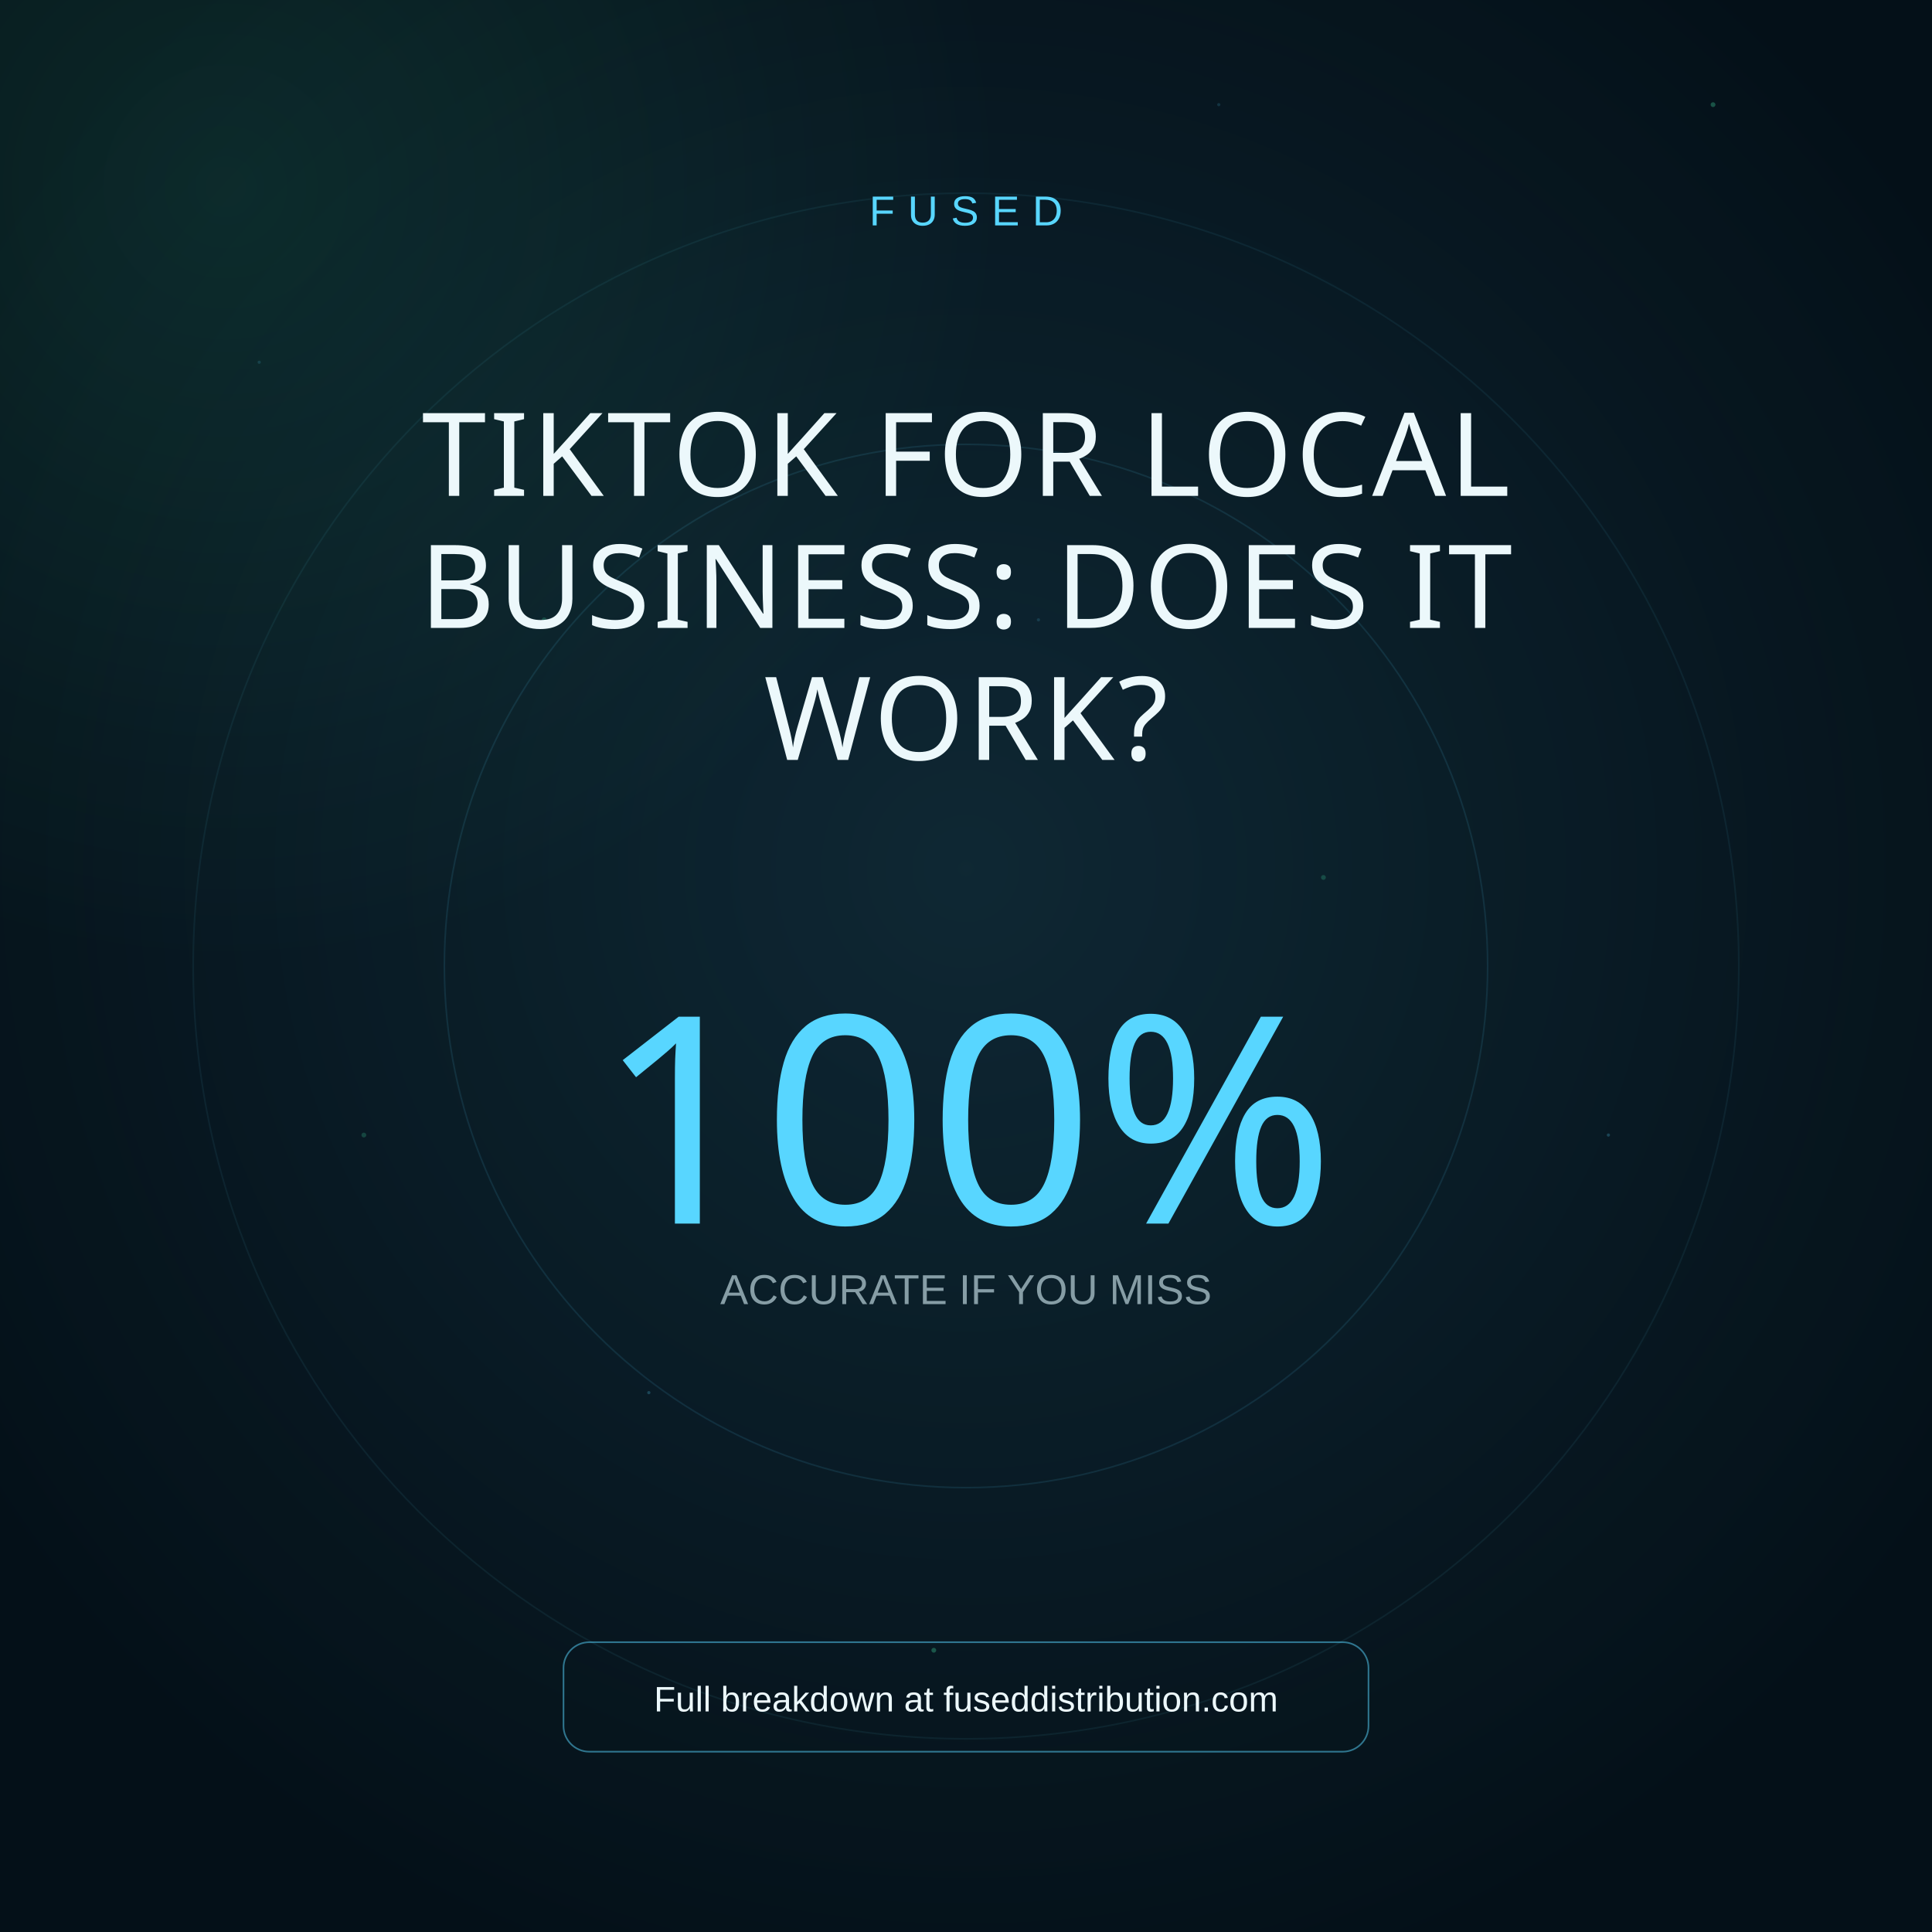
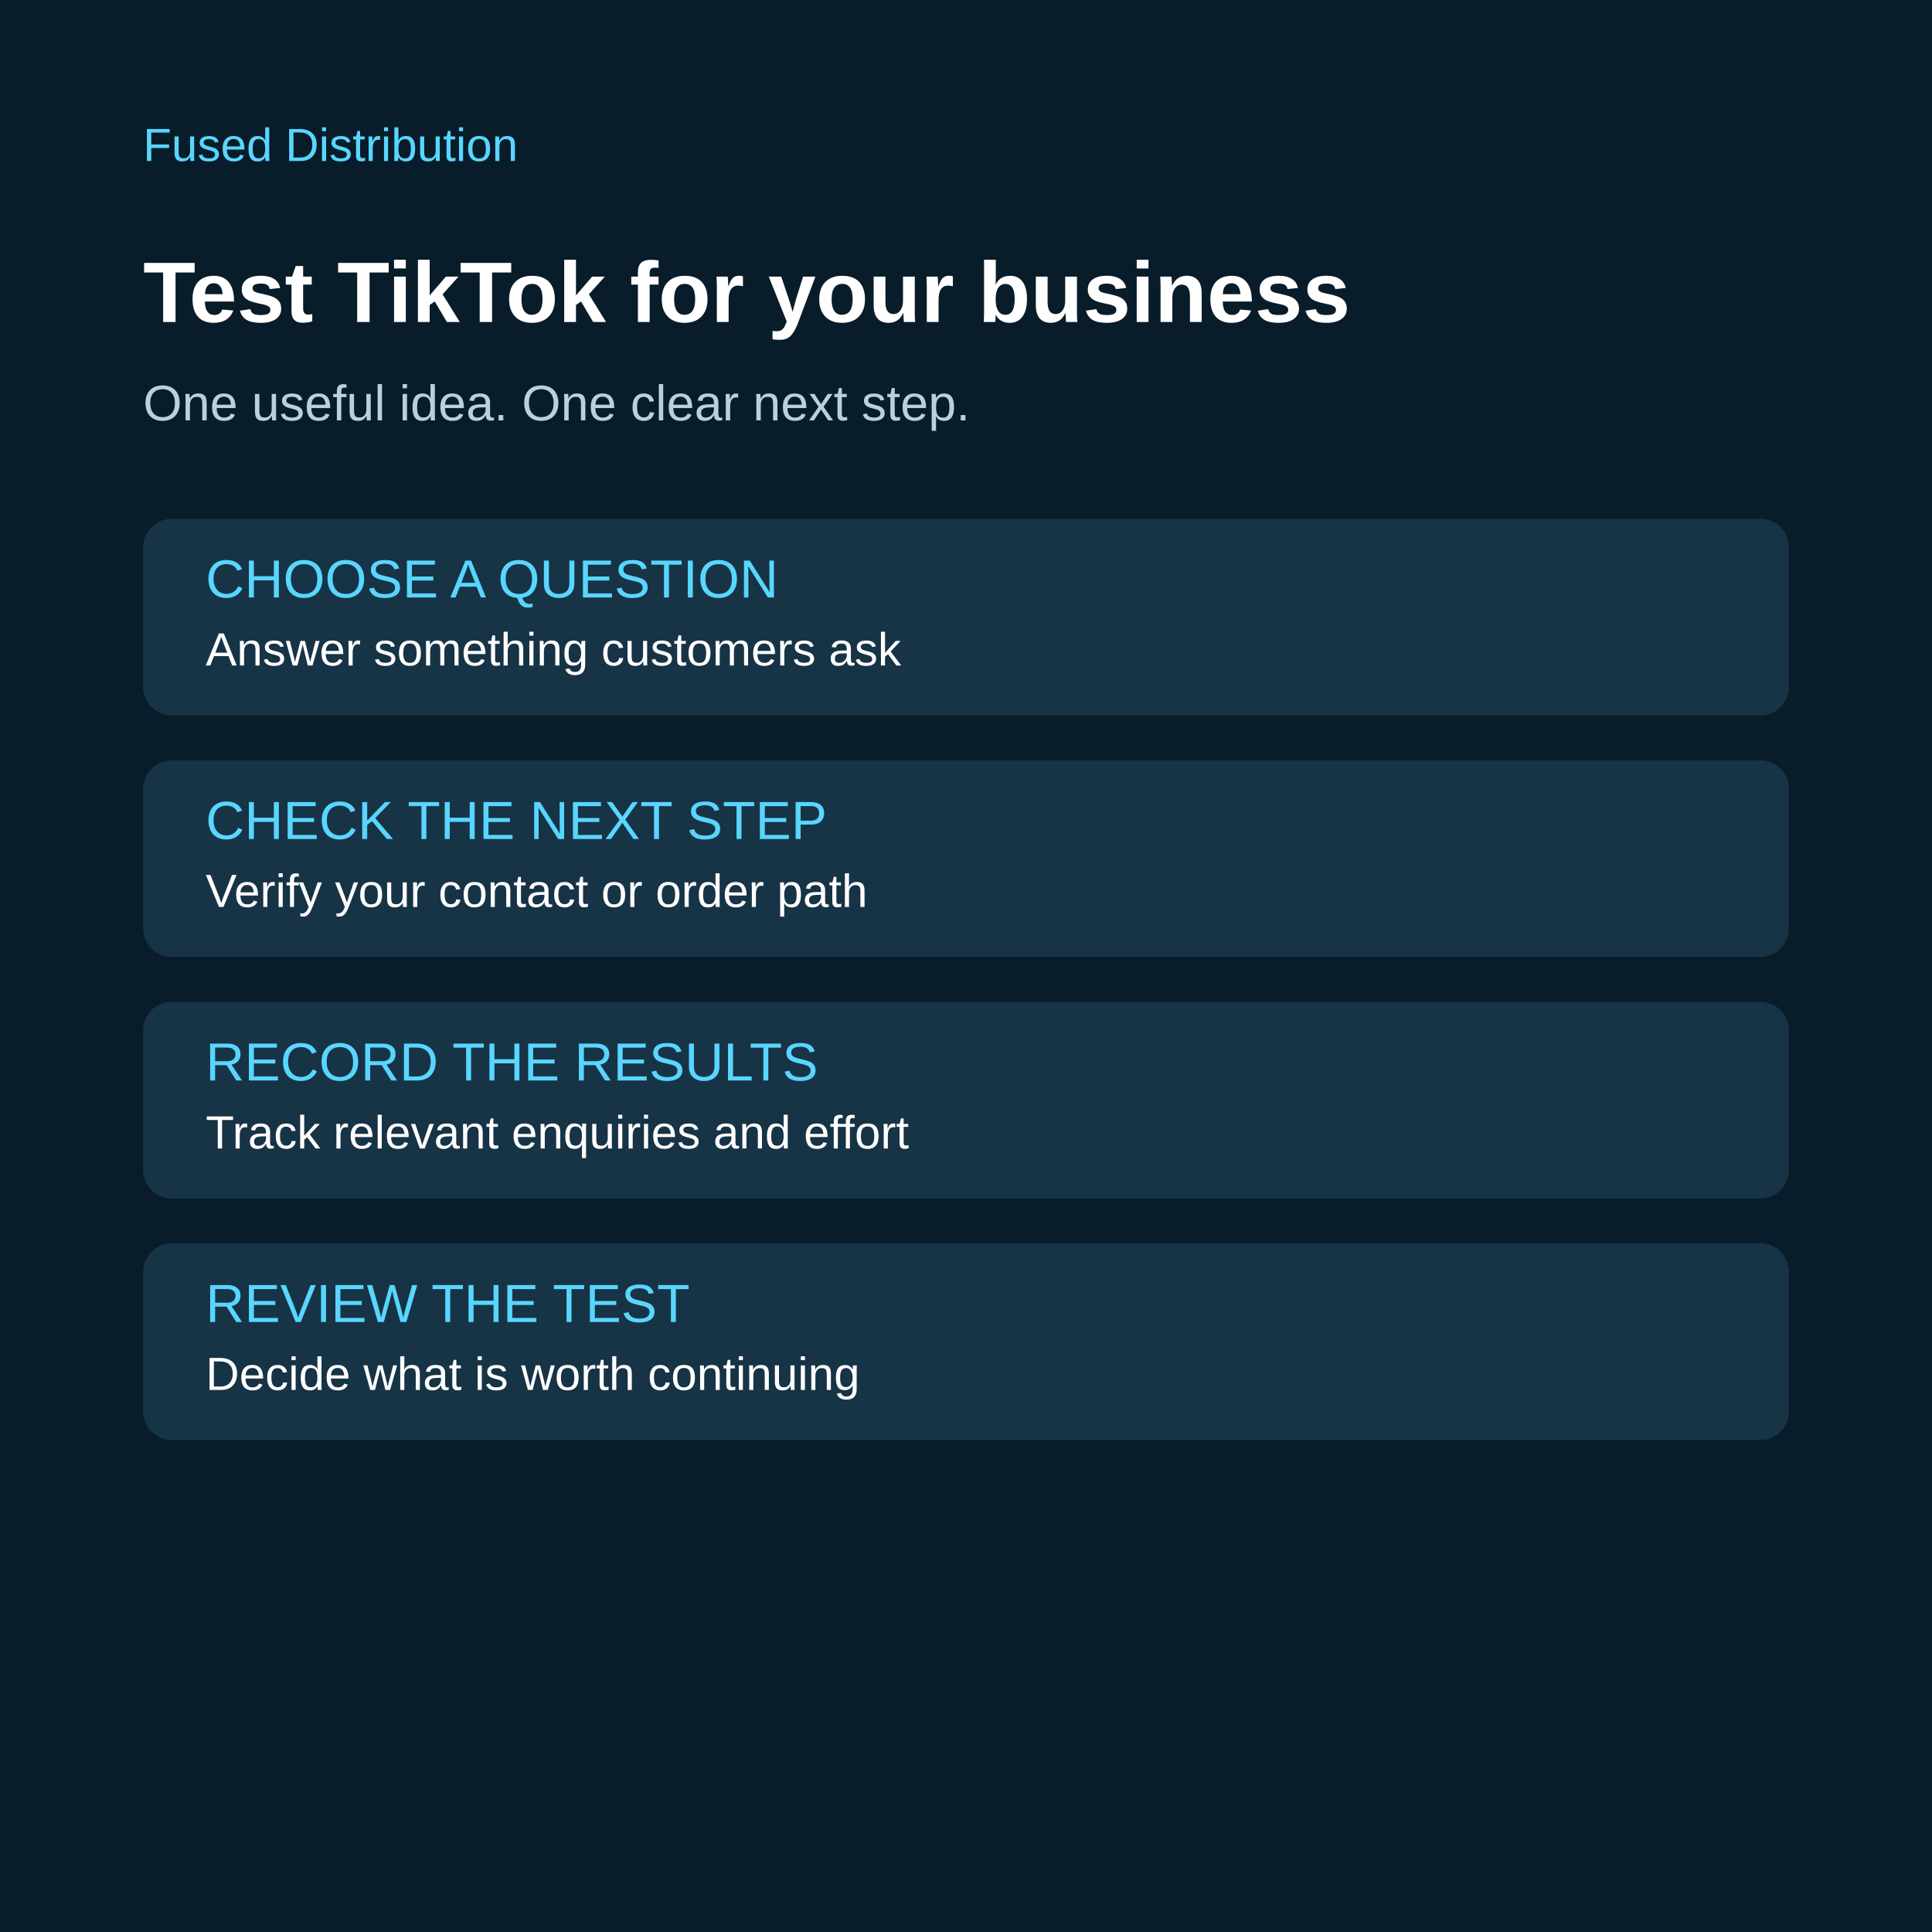
- <svg xmlns="http://www.w3.org/2000/svg" width="1200" height="1200" viewBox="0 0 1200 1200">
-   <rect width="1200" height="1200" fill="#041018" />
-   <radialGradient id="g1" cx="50%" cy="45%" r="60%">
-     <stop offset="0%" stop-color="#58d6ff" stop-opacity="0.12" />
-     <stop offset="100%" stop-color="#58d6ff" stop-opacity="0" />
-   </radialGradient>
-   <radialGradient id="g2" cx="12%" cy="10%" r="40%">
-     <stop offset="0%" stop-color="#4dffb8" stop-opacity="0.10" />
-     <stop offset="100%" stop-color="#4dffb8" stop-opacity="0" />
-   </radialGradient>
-   <rect width="1200" height="1200" fill="url(#g1)" />
-   <rect width="1200" height="1200" fill="url(#g2)" />
-   <circle cx="600" cy="600" r="480" fill="none" stroke="#58d6ff" stroke-opacity="0.07" />
-   <circle cx="600" cy="600" r="324" fill="none" stroke="#58d6ff" stroke-opacity="0.11" />
-   <circle cx="757" cy="65" r="1" fill="#58d6ff" opacity="0.15" />
-   <circle cx="338" cy="385" r="1.5" fill="#4dffb8" opacity="0.19" />
-   <circle cx="999" cy="705" r="1" fill="#58d6ff" opacity="0.23" />
-   <circle cx="580" cy="1025" r="1.5" fill="#4dffb8" opacity="0.27" />
-   <circle cx="161" cy="225" r="1" fill="#58d6ff" opacity="0.15" />
-   <circle cx="822" cy="545" r="1.5" fill="#4dffb8" opacity="0.19" />
-   <circle cx="403" cy="865" r="1" fill="#58d6ff" opacity="0.23" />
-   <circle cx="1064" cy="65" r="1.5" fill="#4dffb8" opacity="0.27" />
-   <circle cx="645" cy="385" r="1" fill="#58d6ff" opacity="0.15" />
-   <circle cx="226" cy="705" r="1.5" fill="#4dffb8" opacity="0.19" />
-   <text x="600" y="140" font-family="Arial, sans-serif" font-size="26" fill="#58d6ff" text-anchor="middle" letter-spacing="8">FUSED</text>
-   <text x="600" y="308" font-family="Impact, sans-serif" font-size="72" fill="#ecf8fb" text-anchor="middle" letter-spacing="2">TIKTOK FOR LOCAL</text>
-   <text x="600" y="390" font-family="Impact, sans-serif" font-size="72" fill="#ecf8fb" text-anchor="middle" letter-spacing="2">BUSINESS: DOES IT</text>
-   <text x="600" y="472" font-family="Impact, sans-serif" font-size="72" fill="#ecf8fb" text-anchor="middle" letter-spacing="2">WORK?</text>
-   <text x="600" y="760" font-family="Impact, sans-serif" font-size="180" fill="#58d6ff" text-anchor="middle">100%</text>
-   <text x="600" y="810" font-family="Arial, sans-serif" font-size="26" fill="rgba(175,198,207,0.75)" text-anchor="middle">ACCURATE IF YOU MISS</text>
-   <rect x="350" y="1020" width="500" height="68" rx="16" fill="none" stroke="#58d6ff" stroke-opacity="0.5" />
-   <text x="600" y="1063" font-family="Arial, sans-serif" font-size="22" fill="#ecf8fb" text-anchor="middle">Full breakdown at fuseddistribution.com</text>
+ <svg xmlns="http://www.w3.org/2000/svg" width="1080" height="1080">
+   <rect width="1080" height="1080" fill="#081c29" />
+   <g font-family="Arial">
+     <text x="80" y="90" fill="#58d6ff" font-size="26">Fused Distribution</text>
+     <text x="80" y="180" fill="white" font-size="48" font-weight="700">Test TikTok for your business</text>
+     <text x="80" y="235" fill="#bad0dd" font-size="28">One useful idea. One clear next step.</text>
+     <rect x="80" y="290" width="920" height="110" rx="16" fill="#173346" />
+     <text x="115" y="334" fill="#58d6ff" font-size="30">CHOOSE A QUESTION</text>
+     <text x="115" y="372" fill="white" font-size="26">Answer something customers ask</text>
+     <rect x="80" y="425" width="920" height="110" rx="16" fill="#173346" />
+     <text x="115" y="469" fill="#58d6ff" font-size="30">CHECK THE NEXT STEP</text>
+     <text x="115" y="507" fill="white" font-size="26">Verify your contact or order path</text>
+     <rect x="80" y="560" width="920" height="110" rx="16" fill="#173346" />
+     <text x="115" y="604" fill="#58d6ff" font-size="30">RECORD THE RESULTS</text>
+     <text x="115" y="642" fill="white" font-size="26">Track relevant enquiries and effort</text>
+     <rect x="80" y="695" width="920" height="110" rx="16" fill="#173346" />
+     <text x="115" y="739" fill="#58d6ff" font-size="30">REVIEW THE TEST</text>
+     <text x="115" y="777" fill="white" font-size="26">Decide what is worth continuing</text>
+   </g>
</svg>
